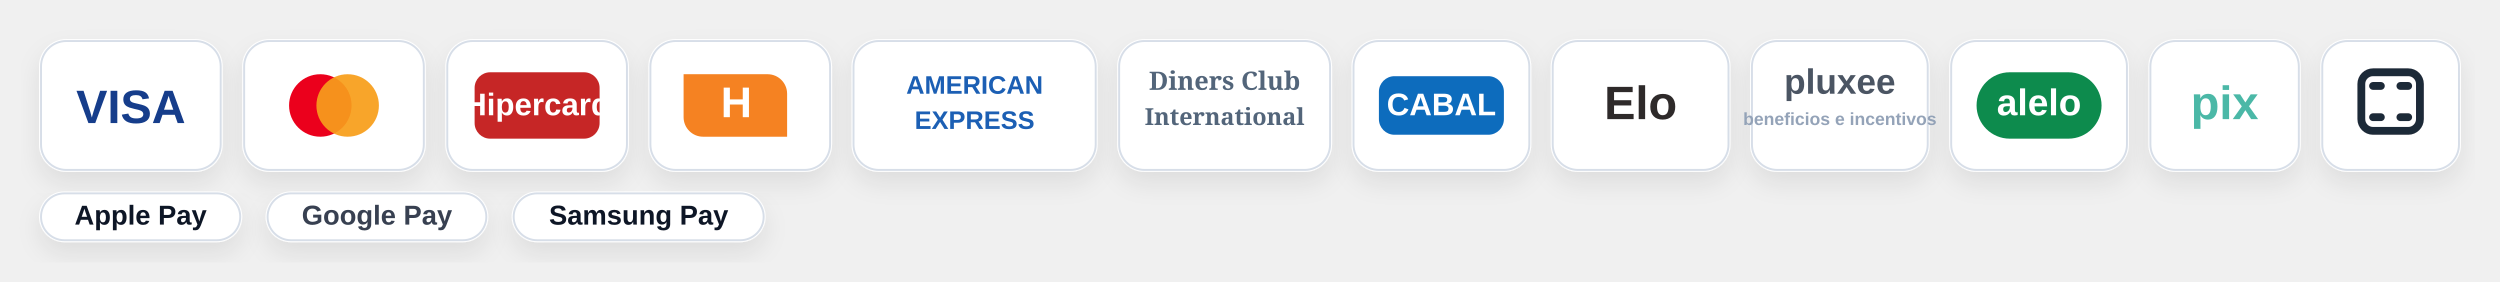
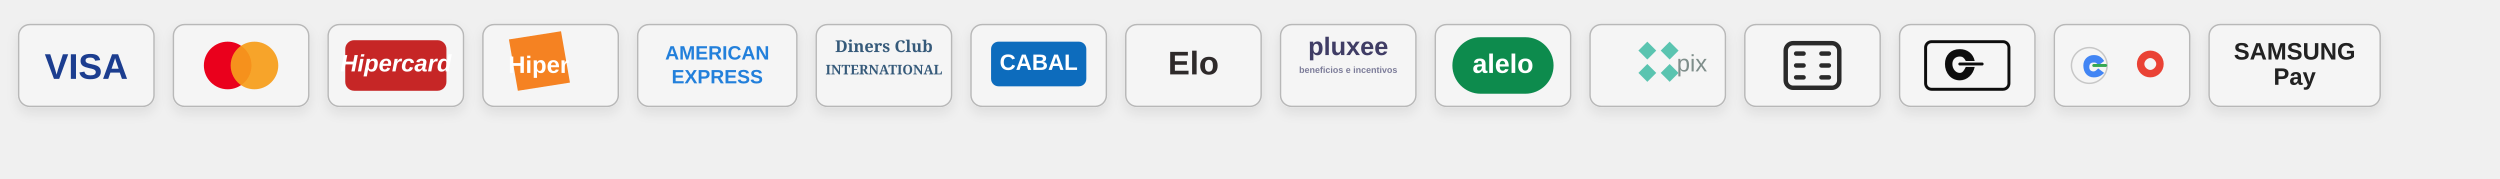
- <svg xmlns="http://www.w3.org/2000/svg" width="1280" height="144" viewBox="0 0 1280 144" fill="none">
+ <svg xmlns="http://www.w3.org/2000/svg" width="1680" height="120" viewBox="0 0 1680 120" fill="none">
  <defs>
-     <filter id="shadow" x="-10%" y="-20%" width="120%" height="160%" filterUnits="objectBoundingBox">
-       <feDropShadow dx="0" dy="6" stdDeviation="6" flood-color="#0f172a" flood-opacity="0.08" />
+     <filter id="cardShadow" x="-10%" y="-20%" width="120%" height="160%" filterUnits="objectBoundingBox">
+       <feDropShadow dx="0" dy="4" stdDeviation="4" flood-color="#0F172A" flood-opacity="0.08" />
    </filter>
  </defs>
-   <g transform="translate(20 20)" filter="url(#shadow)">
-     <rect x="0" y="0" width="94" height="68" rx="14" fill="white" />
-     <rect x="1" y="1" width="92" height="66" rx="13" stroke="#D7DEE8" />
-     <text x="47" y="43" text-anchor="middle" font-family="Arial, sans-serif" font-size="24" font-weight="700" fill="#143C8B">VISA</text>
+   <g filter="url(#cardShadow)">
+     <rect x="12" y="16" width="92" height="56" rx="8" fill="#F5F5F5" />
+     <rect x="12.5" y="16.5" width="91" height="55" rx="7.5" stroke="#B8B8B8" />
+     <text x="58" y="53" text-anchor="middle" font-family="Arial, sans-serif" font-size="24" font-weight="700" fill="#1A3D8F">VISA</text>
  </g>
-   <g transform="translate(124 20)" filter="url(#shadow)">
-     <rect x="0" y="0" width="94" height="68" rx="14" fill="white" />
-     <rect x="1" y="1" width="92" height="66" rx="13" stroke="#D7DEE8" />
-     <circle cx="40" cy="34" r="16" fill="#EB001B" />
-     <circle cx="54" cy="34" r="16" fill="#F79E1B" fill-opacity="0.92" />
+   <g filter="url(#cardShadow)">
+     <rect x="116" y="16" width="92" height="56" rx="8" fill="#F5F5F5" />
+     <rect x="116.5" y="16.5" width="91" height="55" rx="7.5" stroke="#B8B8B8" />
+     <circle cx="153" cy="44" r="16" fill="#EA001B" />
+     <circle cx="171" cy="44" r="16" fill="#F79E1B" fill-opacity="0.92" />
  </g>
-   <g transform="translate(228 20)" filter="url(#shadow)">
-     <rect x="0" y="0" width="94" height="68" rx="14" fill="white" />
-     <rect x="1" y="1" width="92" height="66" rx="13" stroke="#D7DEE8" />
-     <rect x="15" y="17" width="64" height="34" rx="8" fill="#C62828" />
-     <text x="47" y="39" text-anchor="middle" font-family="Arial, sans-serif" font-size="16" font-weight="700" fill="white">Hipercard</text>
+   <g filter="url(#cardShadow)">
+     <rect x="220" y="16" width="92" height="56" rx="8" fill="#F5F5F5" />
+     <rect x="220.5" y="16.5" width="91" height="55" rx="7.5" stroke="#B8B8B8" />
+     <rect x="232" y="27" width="68" height="34" rx="6" fill="#C62828" />
+     <text x="266" y="48" text-anchor="middle" font-family="Arial, sans-serif" font-size="16" font-style="italic" font-weight="700" fill="white">Hipercard</text>
  </g>
-   <g transform="translate(332 20)" filter="url(#shadow)">
-     <rect x="0" y="0" width="94" height="68" rx="14" fill="white" />
-     <rect x="1" y="1" width="92" height="66" rx="13" stroke="#D7DEE8" />
-     <path d="M18 18H61C66.523 18 71 22.477 71 28V50H28C22.477 50 18 45.523 18 40V18Z" fill="#F58220" />
-     <text x="45" y="40" text-anchor="middle" font-family="Arial, sans-serif" font-size="22" font-weight="700" fill="white">H</text>
+   <g filter="url(#cardShadow)">
+     <rect x="324" y="16" width="92" height="56" rx="8" fill="#F5F5F5" />
+     <rect x="324.5" y="16.5" width="91" height="55" rx="7.5" stroke="#B8B8B8" />
+     <path d="M342 26.5L377 21L383 55.5L348 61L342 26.5Z" fill="#F58220" />
+     <text x="362" y="49" text-anchor="middle" font-family="Arial, sans-serif" font-size="16" font-weight="700" fill="white">Hiper</text>
  </g>
-   <g transform="translate(436 20)" filter="url(#shadow)">
-     <rect x="0" y="0" width="126" height="68" rx="14" fill="white" />
-     <rect x="1" y="1" width="124" height="66" rx="13" stroke="#D7DEE8" />
-     <text x="63" y="28" text-anchor="middle" font-family="Arial, sans-serif" font-size="13" font-weight="700" fill="#1A5FB4">AMERICAN</text>
-     <text x="63" y="46" text-anchor="middle" font-family="Arial, sans-serif" font-size="13" font-weight="700" fill="#1A5FB4">EXPRESS</text>
+   <g filter="url(#cardShadow)">
+     <rect x="428" y="16" width="108" height="56" rx="8" fill="#F5F5F5" />
+     <rect x="428.5" y="16.5" width="107" height="55" rx="7.5" stroke="#B8B8B8" />
+     <text x="482" y="40" text-anchor="middle" font-family="Arial, sans-serif" font-size="13" font-weight="700" fill="#2480DB">AMERICAN</text>
+     <text x="482" y="56" text-anchor="middle" font-family="Arial, sans-serif" font-size="13" font-weight="700" fill="#2480DB">EXPRESS</text>
  </g>
-   <g transform="translate(572 20)" filter="url(#shadow)">
-     <rect x="0" y="0" width="110" height="68" rx="14" fill="white" />
-     <rect x="1" y="1" width="108" height="66" rx="13" stroke="#D7DEE8" />
-     <text x="55" y="26" text-anchor="middle" font-family="Georgia, serif" font-size="13" font-weight="700" fill="#52657A">Diners Club</text>
-     <text x="55" y="44" text-anchor="middle" font-family="Georgia, serif" font-size="12" font-weight="700" fill="#52657A">International</text>
+   <g filter="url(#cardShadow)">
+     <rect x="548" y="16" width="92" height="56" rx="8" fill="#F5F5F5" />
+     <rect x="548.5" y="16.5" width="91" height="55" rx="7.5" stroke="#B8B8B8" />
+     <text x="594" y="35" text-anchor="middle" font-family="Georgia, serif" font-size="11" font-weight="700" fill="#365A7A">Diners Club</text>
+     <text x="594" y="50" text-anchor="middle" font-family="Georgia, serif" font-size="9" font-weight="700" fill="#365A7A">INTERNATIONAL</text>
  </g>
-   <g transform="translate(692 20)" filter="url(#shadow)">
-     <rect x="0" y="0" width="92" height="68" rx="14" fill="white" />
-     <rect x="1" y="1" width="90" height="66" rx="13" stroke="#D7DEE8" />
-     <rect x="14" y="19" width="64" height="30" rx="8" fill="#0F6CBD" />
-     <text x="46" y="39" text-anchor="middle" font-family="Arial, sans-serif" font-size="16" font-weight="700" fill="white">CABAL</text>
+   <g filter="url(#cardShadow)">
+     <rect x="652" y="16" width="92" height="56" rx="8" fill="#F5F5F5" />
+     <rect x="652.5" y="16.5" width="91" height="55" rx="7.5" stroke="#B8B8B8" />
+     <rect x="666" y="28" width="64" height="30" rx="5" fill="#0F6CBD" />
+     <text x="698" y="47" text-anchor="middle" font-family="Arial, sans-serif" font-size="15" font-weight="700" fill="white">CABAL</text>
  </g>
-   <g transform="translate(794 20)" filter="url(#shadow)">
-     <rect x="0" y="0" width="92" height="68" rx="14" fill="white" />
-     <rect x="1" y="1" width="90" height="66" rx="13" stroke="#D7DEE8" />
-     <text x="46" y="41" text-anchor="middle" font-family="Arial, sans-serif" font-size="24" font-weight="700" fill="#2F2A2B">Elo</text>
+   <g filter="url(#cardShadow)">
+     <rect x="756" y="16" width="92" height="56" rx="8" fill="#F5F5F5" />
+     <rect x="756.5" y="16.5" width="91" height="55" rx="7.5" stroke="#B8B8B8" />
+     <text x="802" y="50" text-anchor="middle" font-family="Arial, sans-serif" font-size="22" font-weight="700" fill="#2F2A2B">Elo</text>
  </g>
-   <g transform="translate(896 20)" filter="url(#shadow)">
-     <rect x="0" y="0" width="92" height="68" rx="14" fill="white" />
-     <rect x="1" y="1" width="90" height="66" rx="13" stroke="#D7DEE8" />
-     <text x="46" y="28" text-anchor="middle" font-family="Arial, sans-serif" font-size="18" font-weight="700" fill="#4B5563">pluxee</text>
-     <text x="46" y="44" text-anchor="middle" font-family="Arial, sans-serif" font-size="9" font-weight="700" fill="#94A3B8">beneficios e incentivos</text>
+   <g filter="url(#cardShadow)">
+     <rect x="860" y="16" width="92" height="56" rx="8" fill="#F5F5F5" />
+     <rect x="860.5" y="16.5" width="91" height="55" rx="7.5" stroke="#B8B8B8" />
+     <text x="906" y="37" text-anchor="middle" font-family="Arial, sans-serif" font-size="17" font-weight="700" fill="#3F3C65">pluxee</text>
+     <text x="906" y="49" text-anchor="middle" font-family="Arial, sans-serif" font-size="6" font-weight="700" fill="#7B7B98">beneficios e incentivos</text>
  </g>
-   <g transform="translate(998 20)" filter="url(#shadow)">
-     <rect x="0" y="0" width="92" height="68" rx="14" fill="white" />
-     <rect x="1" y="1" width="90" height="66" rx="13" stroke="#D7DEE8" />
-     <rect x="14" y="17" width="64" height="34" rx="17" fill="#0D8B4E" />
-     <text x="46" y="39" text-anchor="middle" font-family="Arial, sans-serif" font-size="19" font-weight="700" fill="white">alelo</text>
+   <g filter="url(#cardShadow)">
+     <rect x="964" y="16" width="92" height="56" rx="8" fill="#F5F5F5" />
+     <rect x="964.5" y="16.5" width="91" height="55" rx="7.5" stroke="#B8B8B8" />
+     <rect x="976" y="25" width="68" height="38" rx="19" fill="#0D8B4E" />
+     <text x="1010" y="49" text-anchor="middle" font-family="Arial, sans-serif" font-size="18" font-weight="700" fill="white">alelo</text>
  </g>
-   <g transform="translate(1100 20)" filter="url(#shadow)">
-     <rect x="0" y="0" width="78" height="68" rx="14" fill="white" />
-     <rect x="1" y="1" width="76" height="66" rx="13" stroke="#D7DEE8" />
-     <text x="39" y="41" text-anchor="middle" font-family="Arial, sans-serif" font-size="24" font-weight="700" fill="#4BB8A7">pix</text>
+   <g filter="url(#cardShadow)">
+     <rect x="1068" y="16" width="92" height="56" rx="8" fill="#F5F5F5" />
+     <rect x="1068.5" y="16.5" width="91" height="55" rx="7.5" stroke="#B8B8B8" />
+     <path d="M1101 34L1107 28L1113 34L1107 40L1101 34Z" fill="#5AC4B0" />
+     <path d="M1116 34L1122 28L1128 34L1122 40L1116 34Z" fill="#5AC4B0" />
+     <path d="M1101 49L1107 43L1113 49L1107 55L1101 49Z" fill="#5AC4B0" />
+     <path d="M1116 49L1122 43L1128 49L1122 55L1116 49Z" fill="#5AC4B0" />
+     <text x="1137" y="48" text-anchor="middle" font-family="Arial, sans-serif" font-size="16" font-weight="400" fill="#7E8D8A">pix</text>
  </g>
-   <g transform="translate(1188 20)" filter="url(#shadow)">
-     <rect x="0" y="0" width="72" height="68" rx="14" fill="white" />
-     <rect x="1" y="1" width="70" height="66" rx="13" stroke="#D7DEE8" />
-     <rect x="21" y="17" width="30" height="30" rx="6" stroke="#1F2937" stroke-width="4" />
-     <path d="M27 24H31M41 24H45M27 40H31M41 40H45" stroke="#1F2937" stroke-width="4" stroke-linecap="round" />
+   <g filter="url(#cardShadow)">
+     <rect x="1172" y="16" width="92" height="56" rx="8" fill="#F5F5F5" />
+     <rect x="1172.5" y="16.5" width="91" height="55" rx="7.5" stroke="#B8B8B8" />
+     <rect x="1200" y="29" width="36" height="30" rx="5" stroke="#2B2B2B" stroke-width="3" />
+     <path d="M1207 36H1212M1224 36H1229M1207 44H1212M1224 44H1229M1207 52H1212M1224 52H1229" stroke="#2B2B2B" stroke-width="3" stroke-linecap="round" />
  </g>
-   <g transform="translate(20 98)" filter="url(#shadow)">
-     <rect x="0" y="0" width="104" height="26" rx="13" fill="white" />
-     <rect x="1" y="1" width="102" height="24" rx="12" stroke="#D7DEE8" />
-     <text x="52" y="17" text-anchor="middle" font-family="Arial, sans-serif" font-size="14" font-weight="700" fill="#111827">Apple Pay</text>
+   <g filter="url(#cardShadow)">
+     <rect x="1276" y="16" width="92" height="56" rx="8" fill="#F5F5F5" />
+     <rect x="1276.5" y="16.5" width="91" height="55" rx="7.5" stroke="#B8B8B8" />
+     <rect x="1294" y="28" width="56" height="32" rx="4" stroke="#111111" stroke-width="2" />
+     <path d="M1307 43C1307 37 1311 33 1317 33C1322 33 1326 36 1327 41H1321C1320 39 1319 38 1317 38C1314 38 1312 40 1312 43C1312 46 1314 49 1317 49C1319 49 1320 47 1321 45H1327C1326 50 1322 54 1317 54C1311 54 1307 49 1307 43Z" fill="#111111" />
+     <path d="M1317 43H1332" stroke="#111111" stroke-width="2" stroke-linecap="round" />
  </g>
-   <g transform="translate(136 98)" filter="url(#shadow)">
-     <rect x="0" y="0" width="114" height="26" rx="13" fill="white" />
-     <rect x="1" y="1" width="112" height="24" rx="12" stroke="#D7DEE8" />
-     <text x="57" y="17" text-anchor="middle" font-family="Arial, sans-serif" font-size="14" font-weight="700" fill="#374151">Google Pay</text>
+   <g filter="url(#cardShadow)">
+     <rect x="1380" y="16" width="92" height="56" rx="8" fill="#F5F5F5" />
+     <rect x="1380.5" y="16.5" width="91" height="55" rx="7.5" stroke="#B8B8B8" />
+     <circle cx="1404" cy="44" r="12" fill="#F5F5F5" stroke="#C7C7C7" />
+     <path d="M1400 44C1400 40 1403 37 1407 37C1410 37 1412 38 1414 41L1410 44C1409 42 1408 42 1407 42C1405 42 1404 43 1404 45C1404 47 1405 48 1407 48C1408 48 1409 47 1410 46L1414 49C1412 51 1410 52 1407 52C1403 52 1400 49 1400 44Z" fill="#4285F4" />
+     <path d="M1407 44H1415" stroke="#34A853" stroke-width="2" stroke-linecap="round" />
+     <path d="M1436 43C1436 38 1440 34 1445 34C1450 34 1454 38 1454 43C1454 48 1450 52 1445 52C1440 52 1436 48 1436 43ZM1445 39C1443 39 1441 41 1441 43C1441 45 1443 47 1445 47C1447 47 1449 45 1449 43C1449 41 1447 39 1445 39Z" fill="#EA4335" />
  </g>
-   <g transform="translate(262 98)" filter="url(#shadow)">
-     <rect x="0" y="0" width="130" height="26" rx="13" fill="white" />
-     <rect x="1" y="1" width="128" height="24" rx="12" stroke="#D7DEE8" />
-     <text x="65" y="17" text-anchor="middle" font-family="Arial, sans-serif" font-size="14" font-weight="700" fill="#111827">Samsung Pay</text>
+   <g filter="url(#cardShadow)">
+     <rect x="1484" y="16" width="116" height="56" rx="8" fill="#F5F5F5" />
+     <rect x="1484.5" y="16.5" width="115" height="55" rx="7.5" stroke="#B8B8B8" />
+     <text x="1542" y="40" text-anchor="middle" font-family="Arial, sans-serif" font-size="16" font-weight="700" fill="#212121">SAMSUNG</text>
+     <text x="1542" y="57" text-anchor="middle" font-family="Arial, sans-serif" font-size="16" font-weight="700" fill="#212121">Pay</text>
  </g>
</svg>
